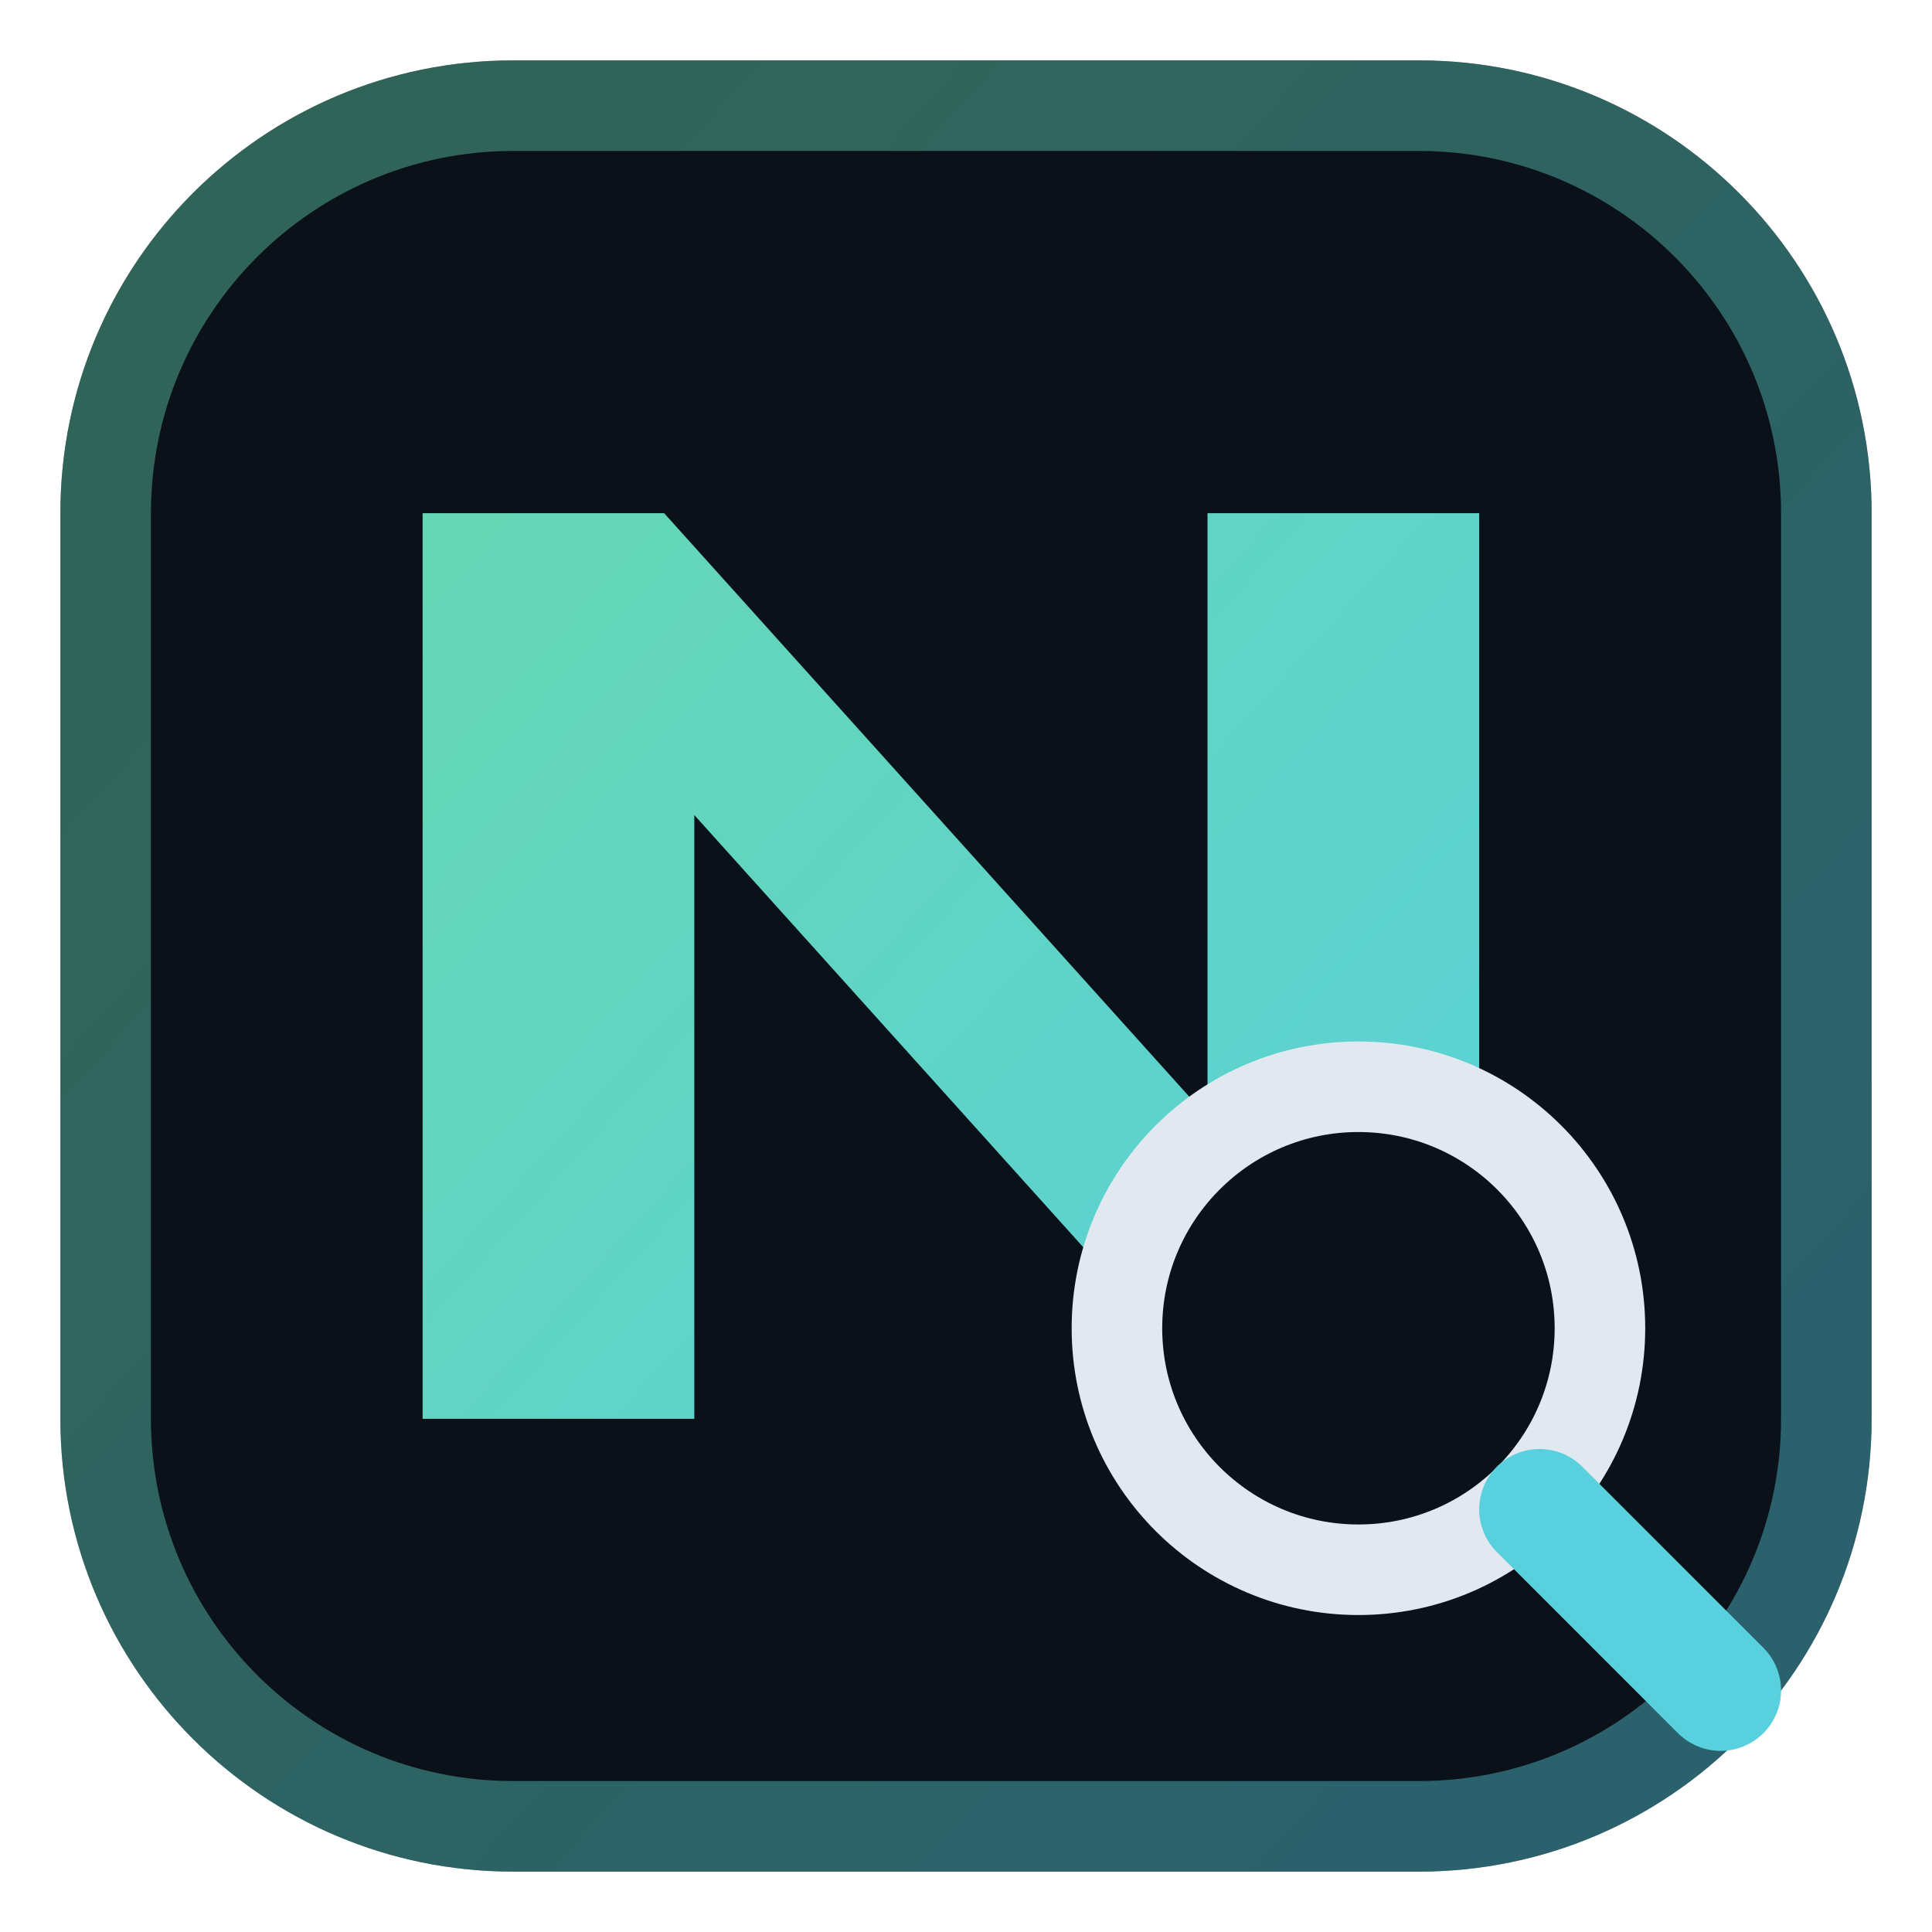
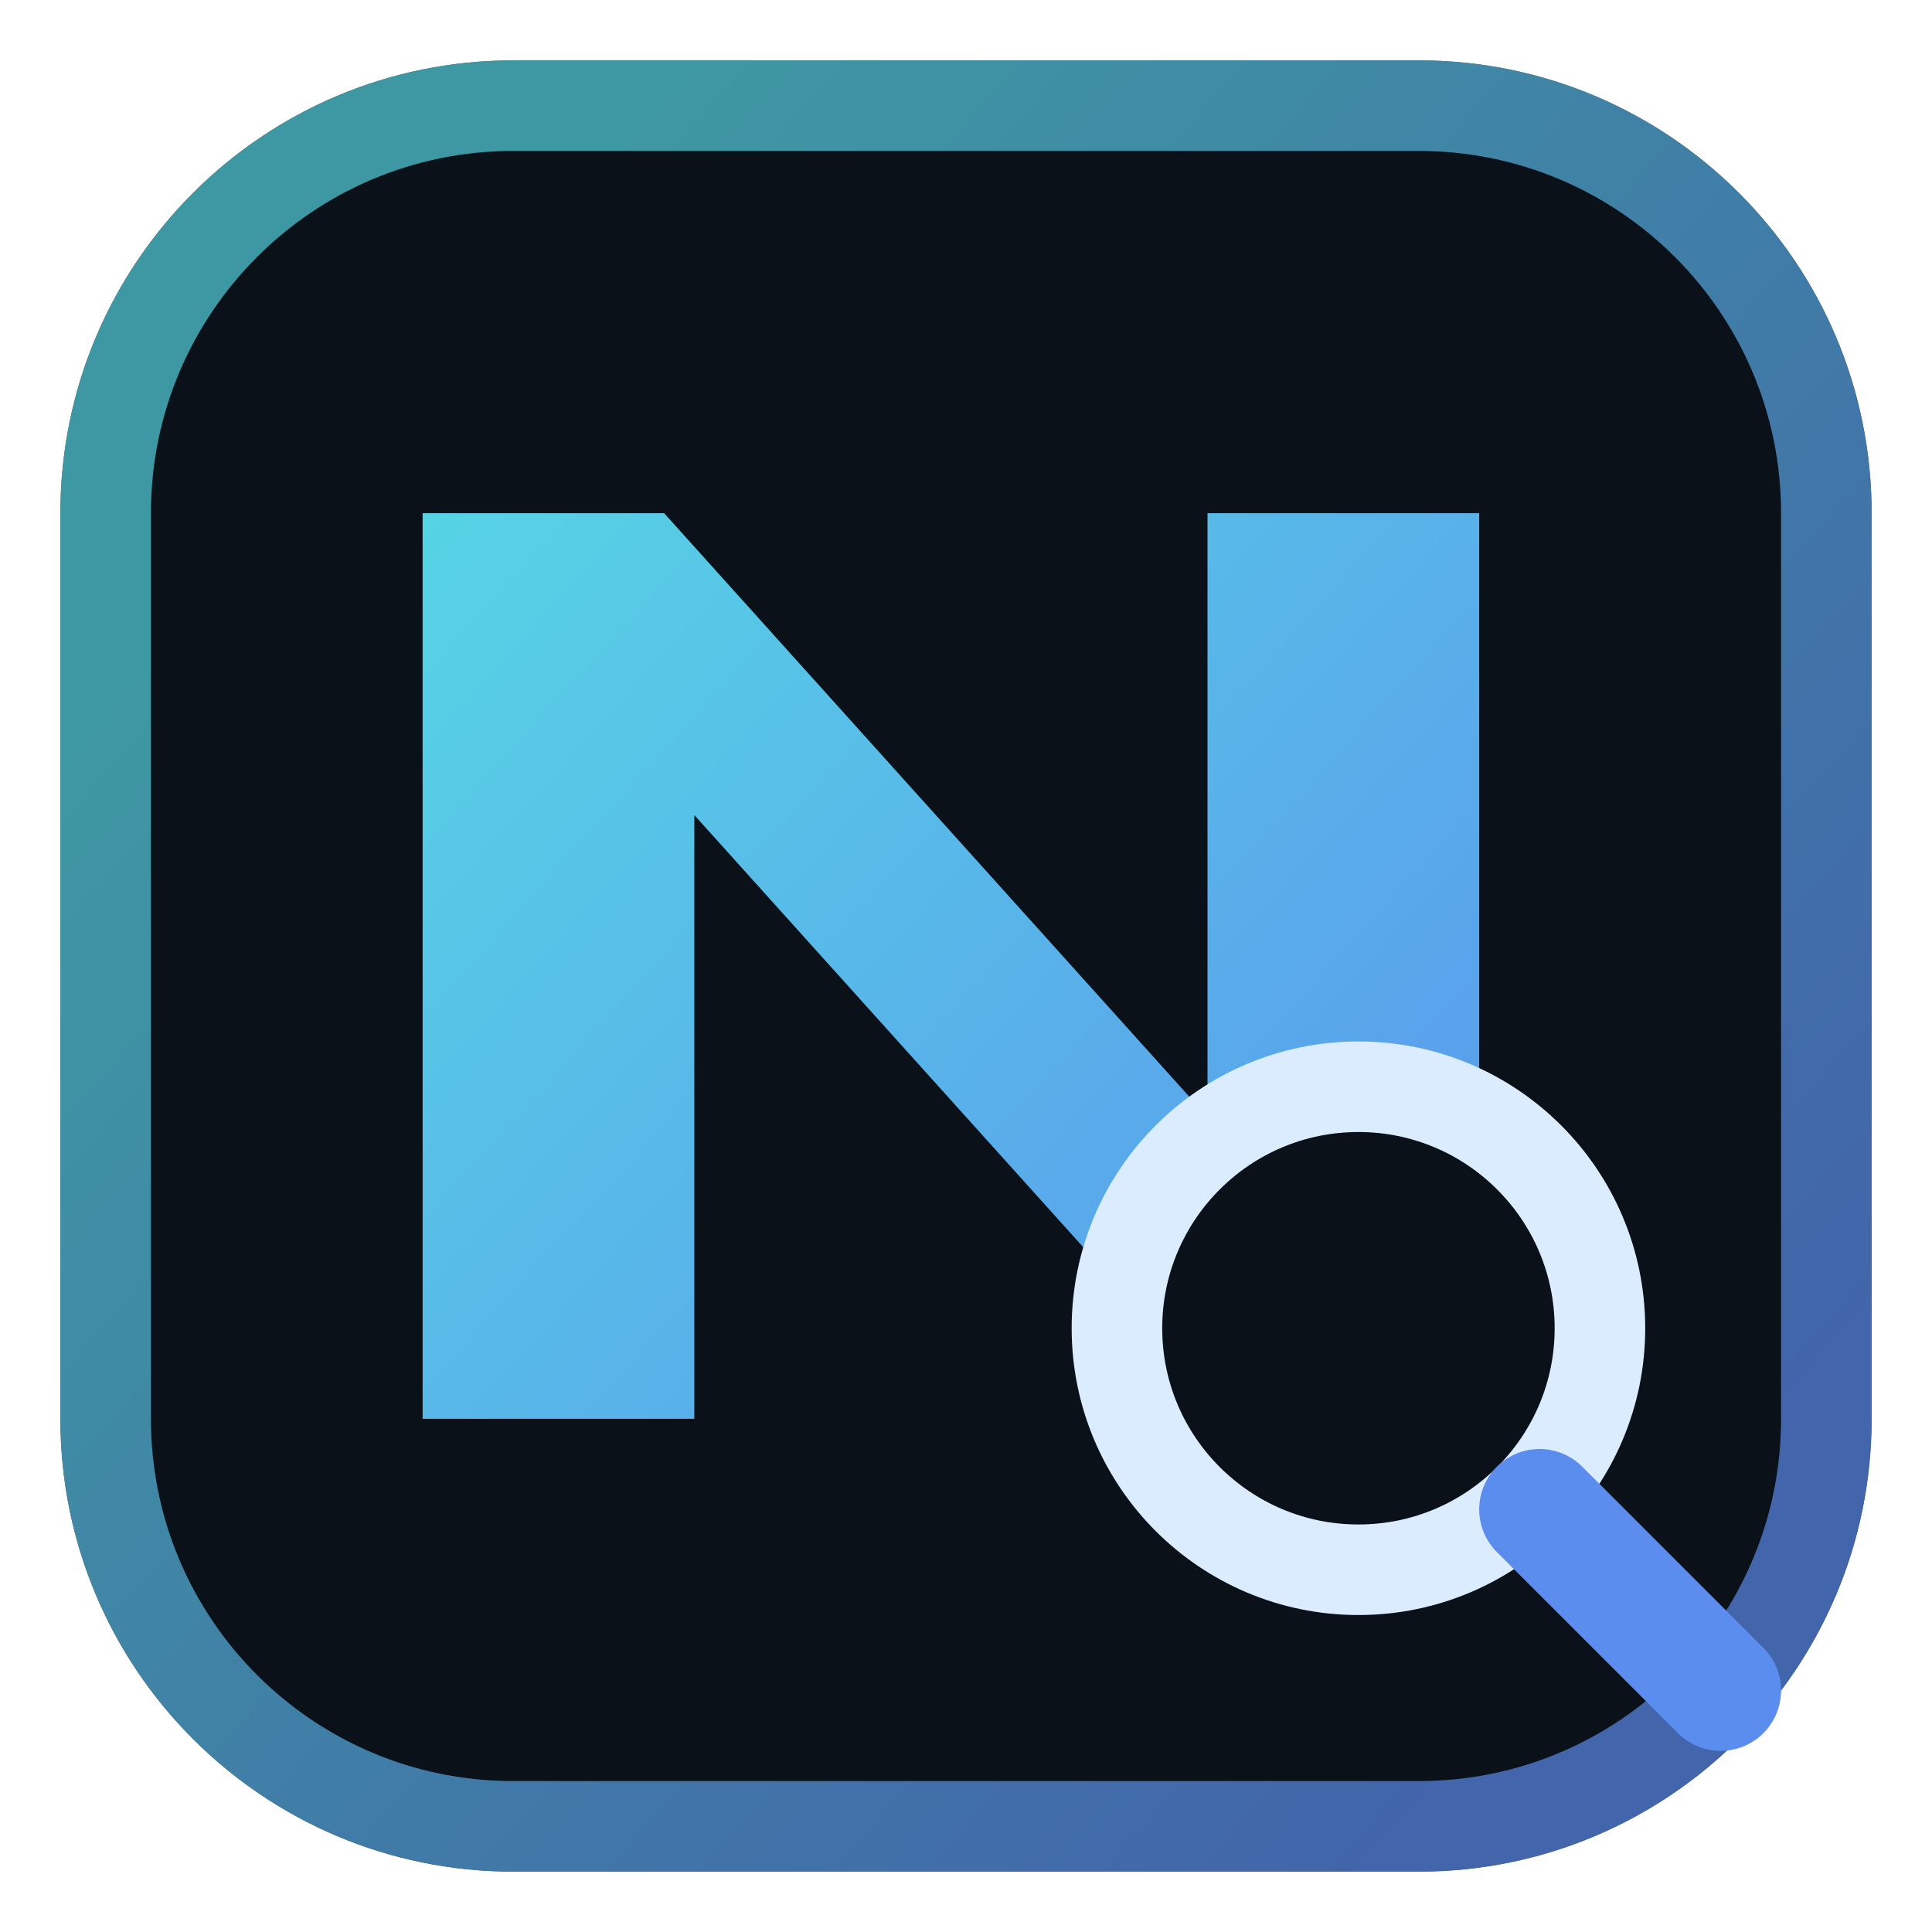
<svg xmlns="http://www.w3.org/2000/svg" viewBox="0 0 64 64" role="img">
  <defs>
    <linearGradient id="nordis-accent" x1="12" y1="14" x2="54" y2="52" gradientUnits="userSpaceOnUse">
-       <stop stop-color="#67d7b0" />
-       <stop offset="1" stop-color="#58d0de" />
+       <stop stop-color="#56d8e4" />
+       <stop offset="1" stop-color="#5b8def" />
    </linearGradient>
  </defs>
  <rect x="2" y="2" width="60" height="60" rx="15" fill="#0b1119" />
-   <rect x="3.5" y="3.5" width="57" height="57" rx="13.5" fill="none" stroke="url(#nordis-accent)" stroke-opacity=".42" stroke-width="3" />
+   <rect x="3.5" y="3.5" width="57" height="57" rx="13.5" fill="none" stroke="url(#nordis-accent)" stroke-opacity=".68" stroke-width="3" />
  <path d="M14 47V17h8l18 20V17h9v30h-8L23 27v20Z" fill="url(#nordis-accent)" />
-   <circle cx="45" cy="44" r="8" fill="#0b1119" stroke="#e2e8f0" stroke-width="3" />
-   <path d="m51 50 6 6" fill="none" stroke="#58d0de" stroke-width="4" stroke-linecap="round" />
+   <circle cx="45" cy="44" r="8" fill="#0b1119" stroke="#dcecff" stroke-width="3" />
+   <path d="m51 50 6 6" fill="none" stroke="#5b8def" stroke-width="4" stroke-linecap="round" />
</svg>
